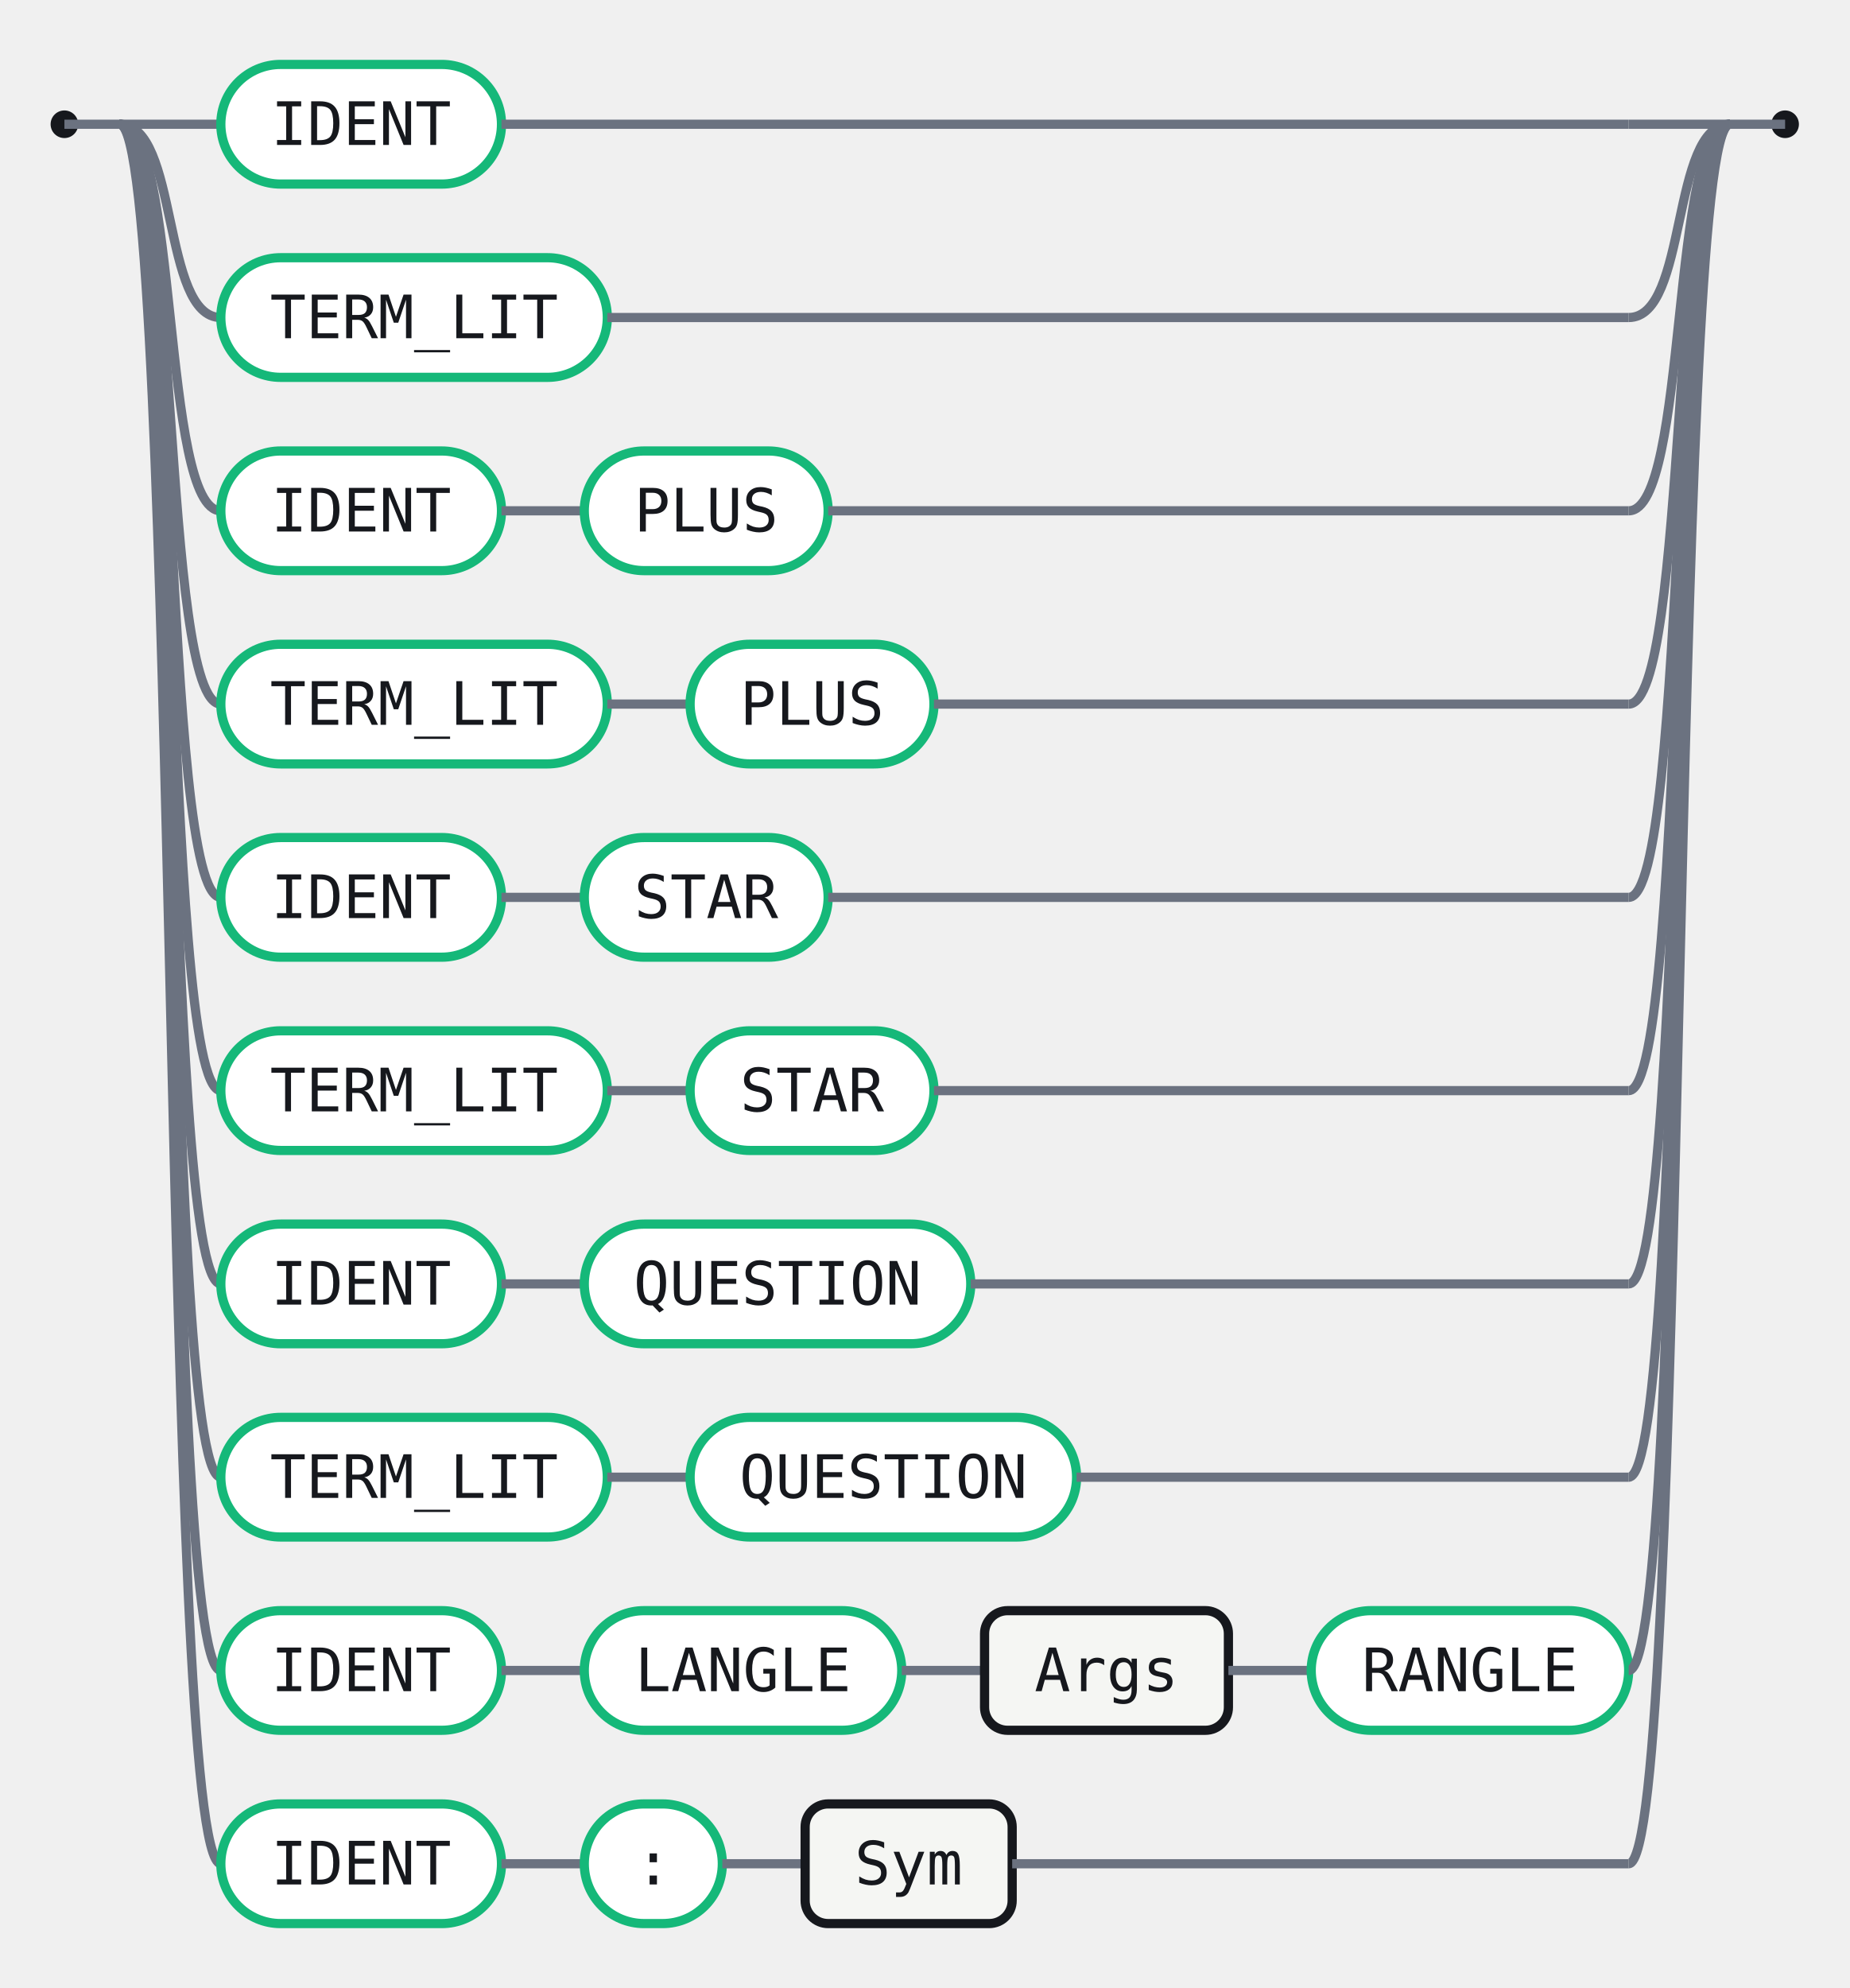
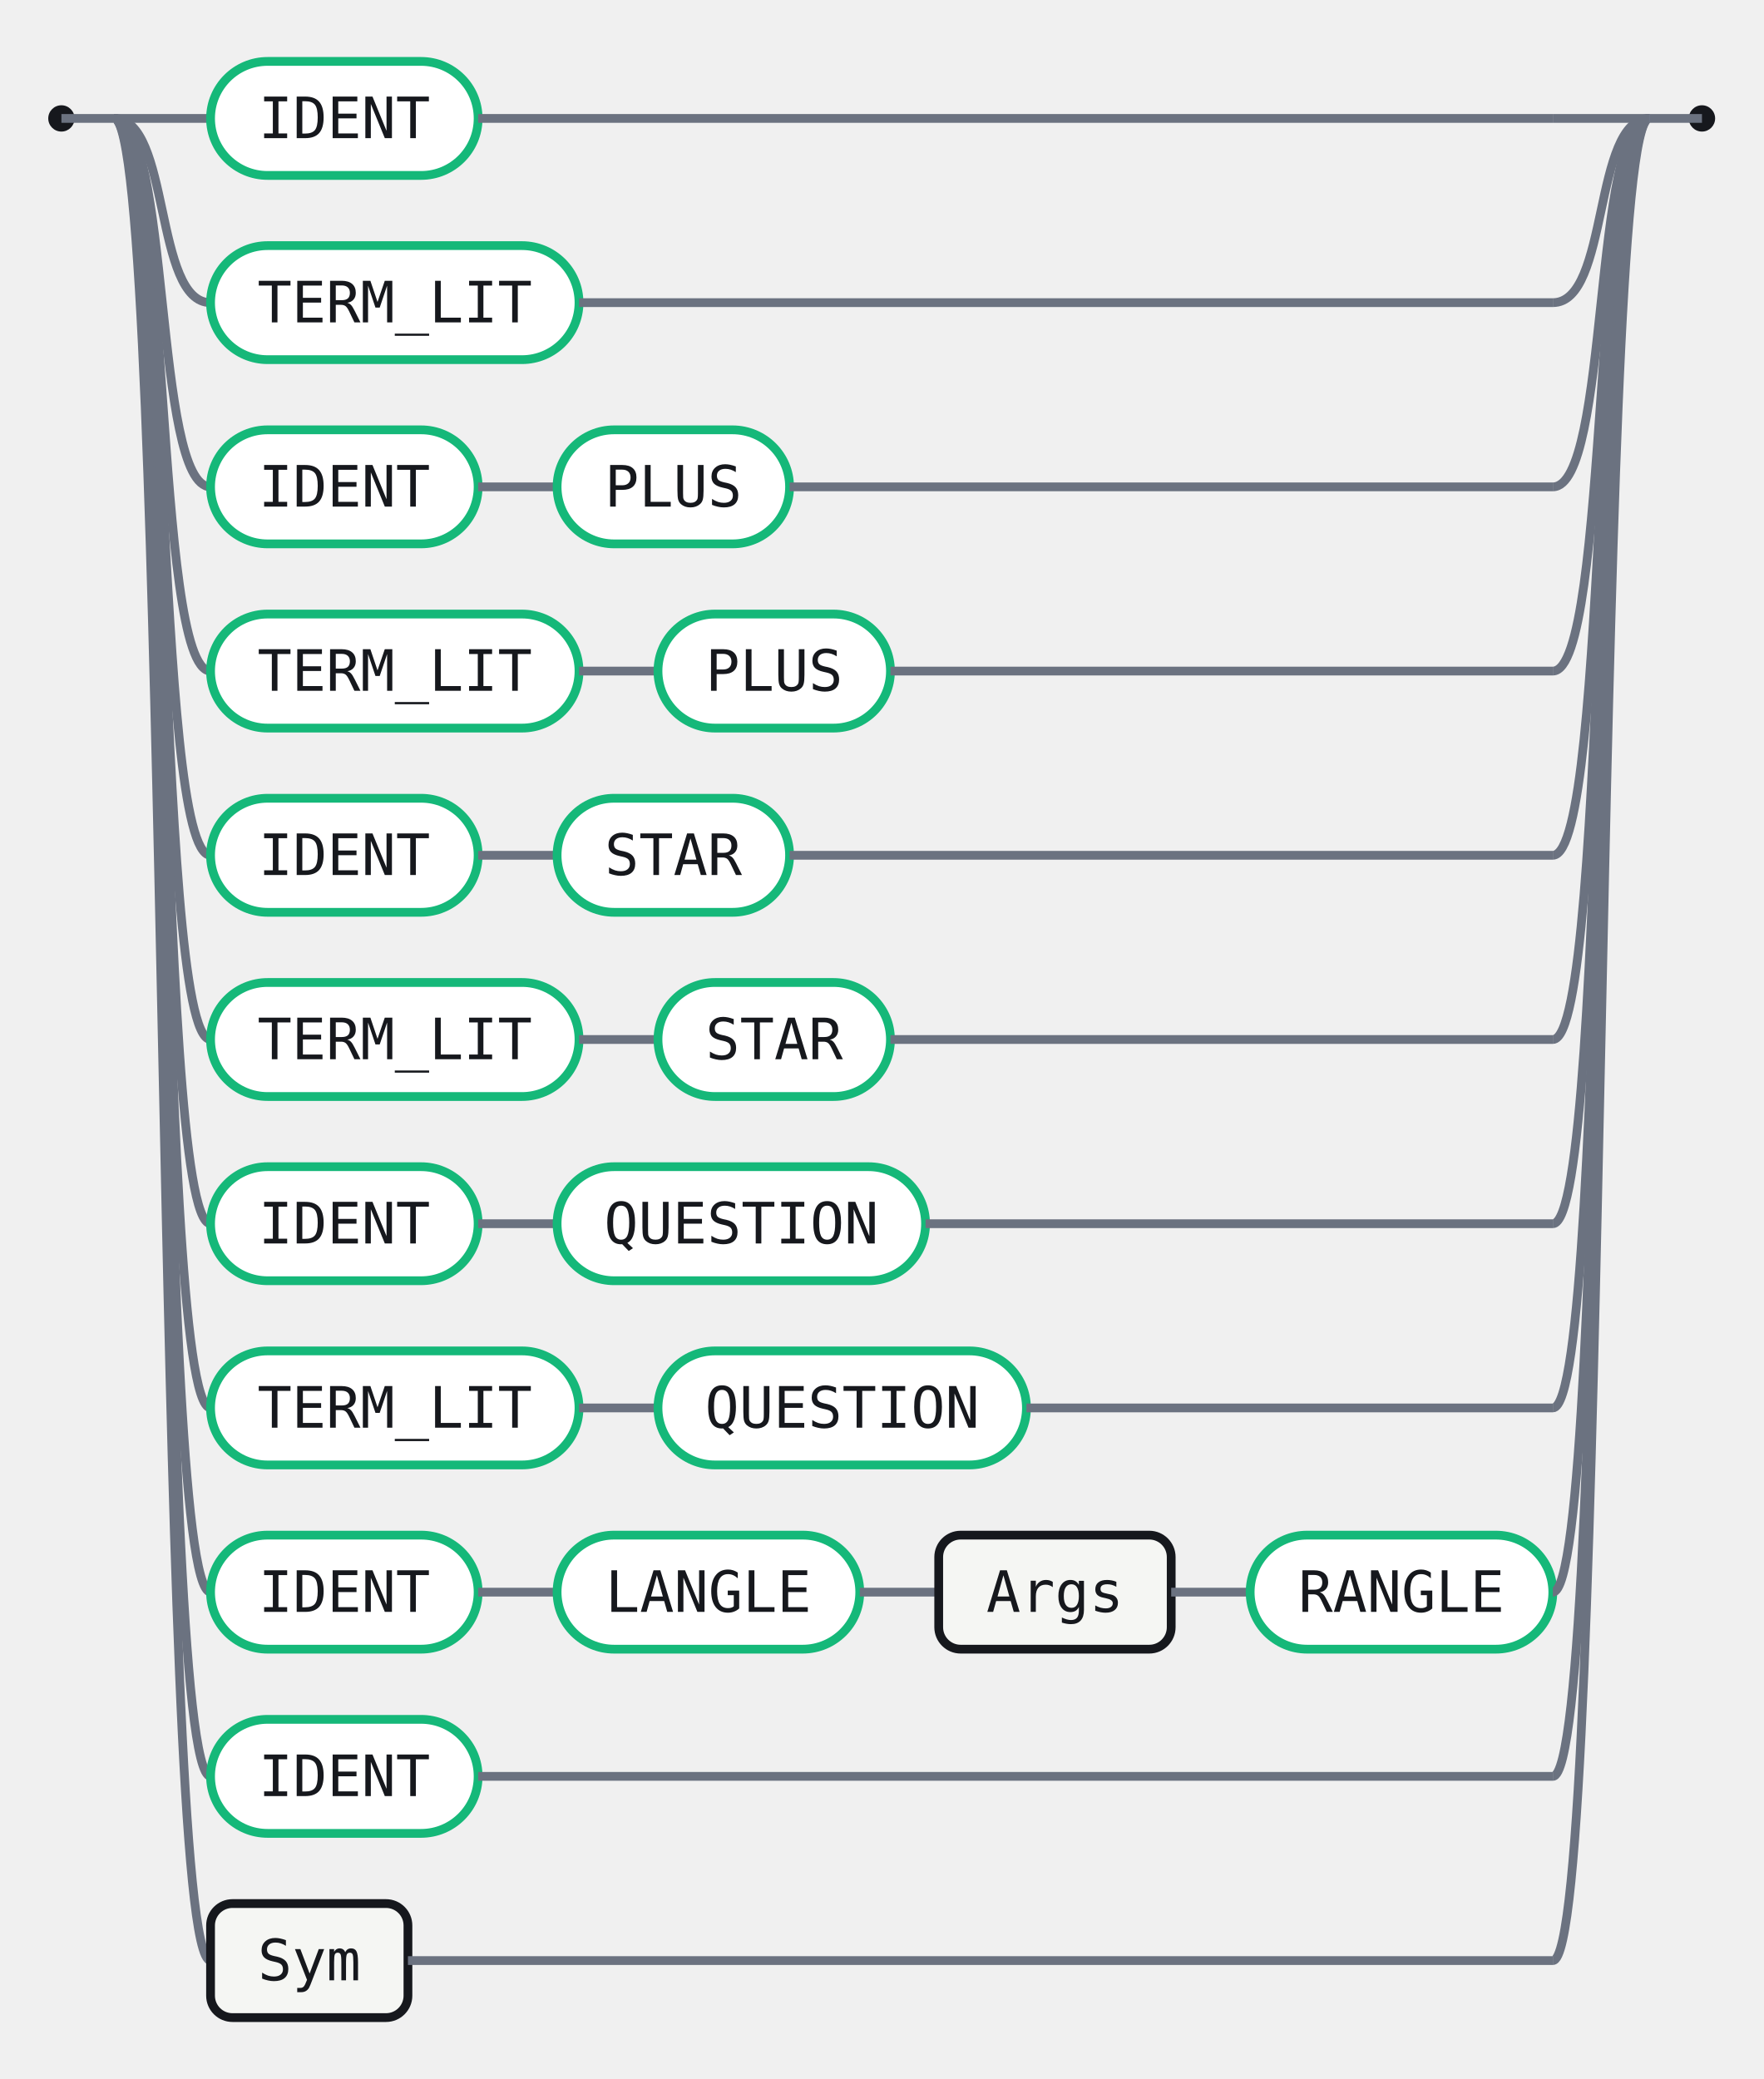
- <svg xmlns="http://www.w3.org/2000/svg" width="402" height="432" viewBox="0 0 402 432" role="img" aria-label="Railroad diagram for the Sym rule">
+ <svg xmlns="http://www.w3.org/2000/svg" width="402" height="474" viewBox="0 0 402 474" role="img" aria-label="Railroad diagram for the Sym rule">
  <style>.rr-track{fill:none;stroke:#6B7280;stroke-width:2}.rr-term{fill:#fff;stroke:#15B879;stroke-width:2}.rr-nonterm{fill:#F5F6F3;stroke:#16181D;stroke-width:2}.rr-text{fill:#16181D;font:13px ui-monospace,SFMono-Regular,Menlo,Consolas,monospace}.rr-cap{fill:#16181D}</style>
  <circle class="rr-cap" cx="14" cy="27" r="3" />
  <circle class="rr-cap" cx="388" cy="27" r="3" />
  <path class="rr-track" d="M14 27 H26" />
  <path class="rr-track" d="M376 27 H388" />
  <path class="rr-track" d="M26 27 H48" />
  <rect class="rr-term" x="48" y="14" width="61" height="26" rx="13" />
  <text class="rr-text" x="78.5" y="27" text-anchor="middle" dominant-baseline="central">IDENT</text>
  <path class="rr-track" d="M109 27 H354" />
  <path class="rr-track" d="M354 27 H376" />
  <path class="rr-track" d="M26 27 C39 27 35 69 48 69" />
  <rect class="rr-term" x="48" y="56" width="84" height="26" rx="13" />
  <text class="rr-text" x="90" y="69" text-anchor="middle" dominant-baseline="central">TERM_LIT</text>
  <path class="rr-track" d="M132 69 H354" />
  <path class="rr-track" d="M354 69 C367 69 363 27 376 27" />
  <path class="rr-track" d="M26 27 C39 27 35 111 48 111" />
  <rect class="rr-term" x="48" y="98" width="61" height="26" rx="13" />
  <text class="rr-text" x="78.5" y="111" text-anchor="middle" dominant-baseline="central">IDENT</text>
  <path class="rr-track" d="M109 111 H127" />
  <rect class="rr-term" x="127" y="98" width="53" height="26" rx="13" />
  <text class="rr-text" x="153.5" y="111" text-anchor="middle" dominant-baseline="central">PLUS</text>
  <path class="rr-track" d="M180 111 H354" />
  <path class="rr-track" d="M354 111 C367 111 363 27 376 27" />
  <path class="rr-track" d="M26 27 C39 27 35 153 48 153" />
  <rect class="rr-term" x="48" y="140" width="84" height="26" rx="13" />
  <text class="rr-text" x="90" y="153" text-anchor="middle" dominant-baseline="central">TERM_LIT</text>
  <path class="rr-track" d="M132 153 H150" />
  <rect class="rr-term" x="150" y="140" width="53" height="26" rx="13" />
  <text class="rr-text" x="176.5" y="153" text-anchor="middle" dominant-baseline="central">PLUS</text>
  <path class="rr-track" d="M203 153 H354" />
  <path class="rr-track" d="M354 153 C367 153 363 27 376 27" />
  <path class="rr-track" d="M26 27 C39 27 35 195 48 195" />
  <rect class="rr-term" x="48" y="182" width="61" height="26" rx="13" />
  <text class="rr-text" x="78.5" y="195" text-anchor="middle" dominant-baseline="central">IDENT</text>
  <path class="rr-track" d="M109 195 H127" />
  <rect class="rr-term" x="127" y="182" width="53" height="26" rx="13" />
  <text class="rr-text" x="153.5" y="195" text-anchor="middle" dominant-baseline="central">STAR</text>
  <path class="rr-track" d="M180 195 H354" />
  <path class="rr-track" d="M354 195 C367 195 363 27 376 27" />
  <path class="rr-track" d="M26 27 C39 27 35 237 48 237" />
  <rect class="rr-term" x="48" y="224" width="84" height="26" rx="13" />
  <text class="rr-text" x="90" y="237" text-anchor="middle" dominant-baseline="central">TERM_LIT</text>
  <path class="rr-track" d="M132 237 H150" />
  <rect class="rr-term" x="150" y="224" width="53" height="26" rx="13" />
  <text class="rr-text" x="176.5" y="237" text-anchor="middle" dominant-baseline="central">STAR</text>
  <path class="rr-track" d="M203 237 H354" />
  <path class="rr-track" d="M354 237 C367 237 363 27 376 27" />
  <path class="rr-track" d="M26 27 C39 27 35 279 48 279" />
  <rect class="rr-term" x="48" y="266" width="61" height="26" rx="13" />
  <text class="rr-text" x="78.5" y="279" text-anchor="middle" dominant-baseline="central">IDENT</text>
  <path class="rr-track" d="M109 279 H127" />
  <rect class="rr-term" x="127" y="266" width="84" height="26" rx="13" />
  <text class="rr-text" x="169" y="279" text-anchor="middle" dominant-baseline="central">QUESTION</text>
  <path class="rr-track" d="M211 279 H354" />
  <path class="rr-track" d="M354 279 C367 279 363 27 376 27" />
  <path class="rr-track" d="M26 27 C39 27 35 321 48 321" />
  <rect class="rr-term" x="48" y="308" width="84" height="26" rx="13" />
  <text class="rr-text" x="90" y="321" text-anchor="middle" dominant-baseline="central">TERM_LIT</text>
  <path class="rr-track" d="M132 321 H150" />
  <rect class="rr-term" x="150" y="308" width="84" height="26" rx="13" />
  <text class="rr-text" x="192" y="321" text-anchor="middle" dominant-baseline="central">QUESTION</text>
  <path class="rr-track" d="M234 321 H354" />
  <path class="rr-track" d="M354 321 C367 321 363 27 376 27" />
  <path class="rr-track" d="M26 27 C39 27 35 363 48 363" />
  <rect class="rr-term" x="48" y="350" width="61" height="26" rx="13" />
  <text class="rr-text" x="78.5" y="363" text-anchor="middle" dominant-baseline="central">IDENT</text>
  <path class="rr-track" d="M109 363 H127" />
  <rect class="rr-term" x="127" y="350" width="69" height="26" rx="13" />
  <text class="rr-text" x="161.5" y="363" text-anchor="middle" dominant-baseline="central">LANGLE</text>
  <path class="rr-track" d="M196 363 H214" />
  <rect class="rr-nonterm" x="214" y="350" width="53" height="26" rx="5" />
  <text class="rr-text" x="240.5" y="363" text-anchor="middle" dominant-baseline="central">Args</text>
  <path class="rr-track" d="M267 363 H285" />
  <rect class="rr-term" x="285" y="350" width="69" height="26" rx="13" />
  <text class="rr-text" x="319.5" y="363" text-anchor="middle" dominant-baseline="central">RANGLE</text>
  <path class="rr-track" d="M354 363 C367 363 363 27 376 27" />
  <path class="rr-track" d="M26 27 C39 27 35 405 48 405" />
  <rect class="rr-term" x="48" y="392" width="61" height="26" rx="13" />
  <text class="rr-text" x="78.5" y="405" text-anchor="middle" dominant-baseline="central">IDENT</text>
-   <path class="rr-track" d="M109 405 H127" />
-   <rect class="rr-term" x="127" y="392" width="30" height="26" rx="13" />
-   <text class="rr-text" x="142" y="405" text-anchor="middle" dominant-baseline="central">:</text>
-   <path class="rr-track" d="M157 405 H175" />
-   <rect class="rr-nonterm" x="175" y="392" width="45" height="26" rx="5" />
-   <text class="rr-text" x="197.5" y="405" text-anchor="middle" dominant-baseline="central">Sym</text>
-   <path class="rr-track" d="M220 405 H354" />
+   <path class="rr-track" d="M109 405 H354" />
  <path class="rr-track" d="M354 405 C367 405 363 27 376 27" />
+   <path class="rr-track" d="M26 27 C39 27 35 447 48 447" />
+   <rect class="rr-nonterm" x="48" y="434" width="45" height="26" rx="5" />
+   <text class="rr-text" x="70.5" y="447" text-anchor="middle" dominant-baseline="central">Sym</text>
+   <path class="rr-track" d="M93 447 H354" />
+   <path class="rr-track" d="M354 447 C367 447 363 27 376 27" />
</svg>
